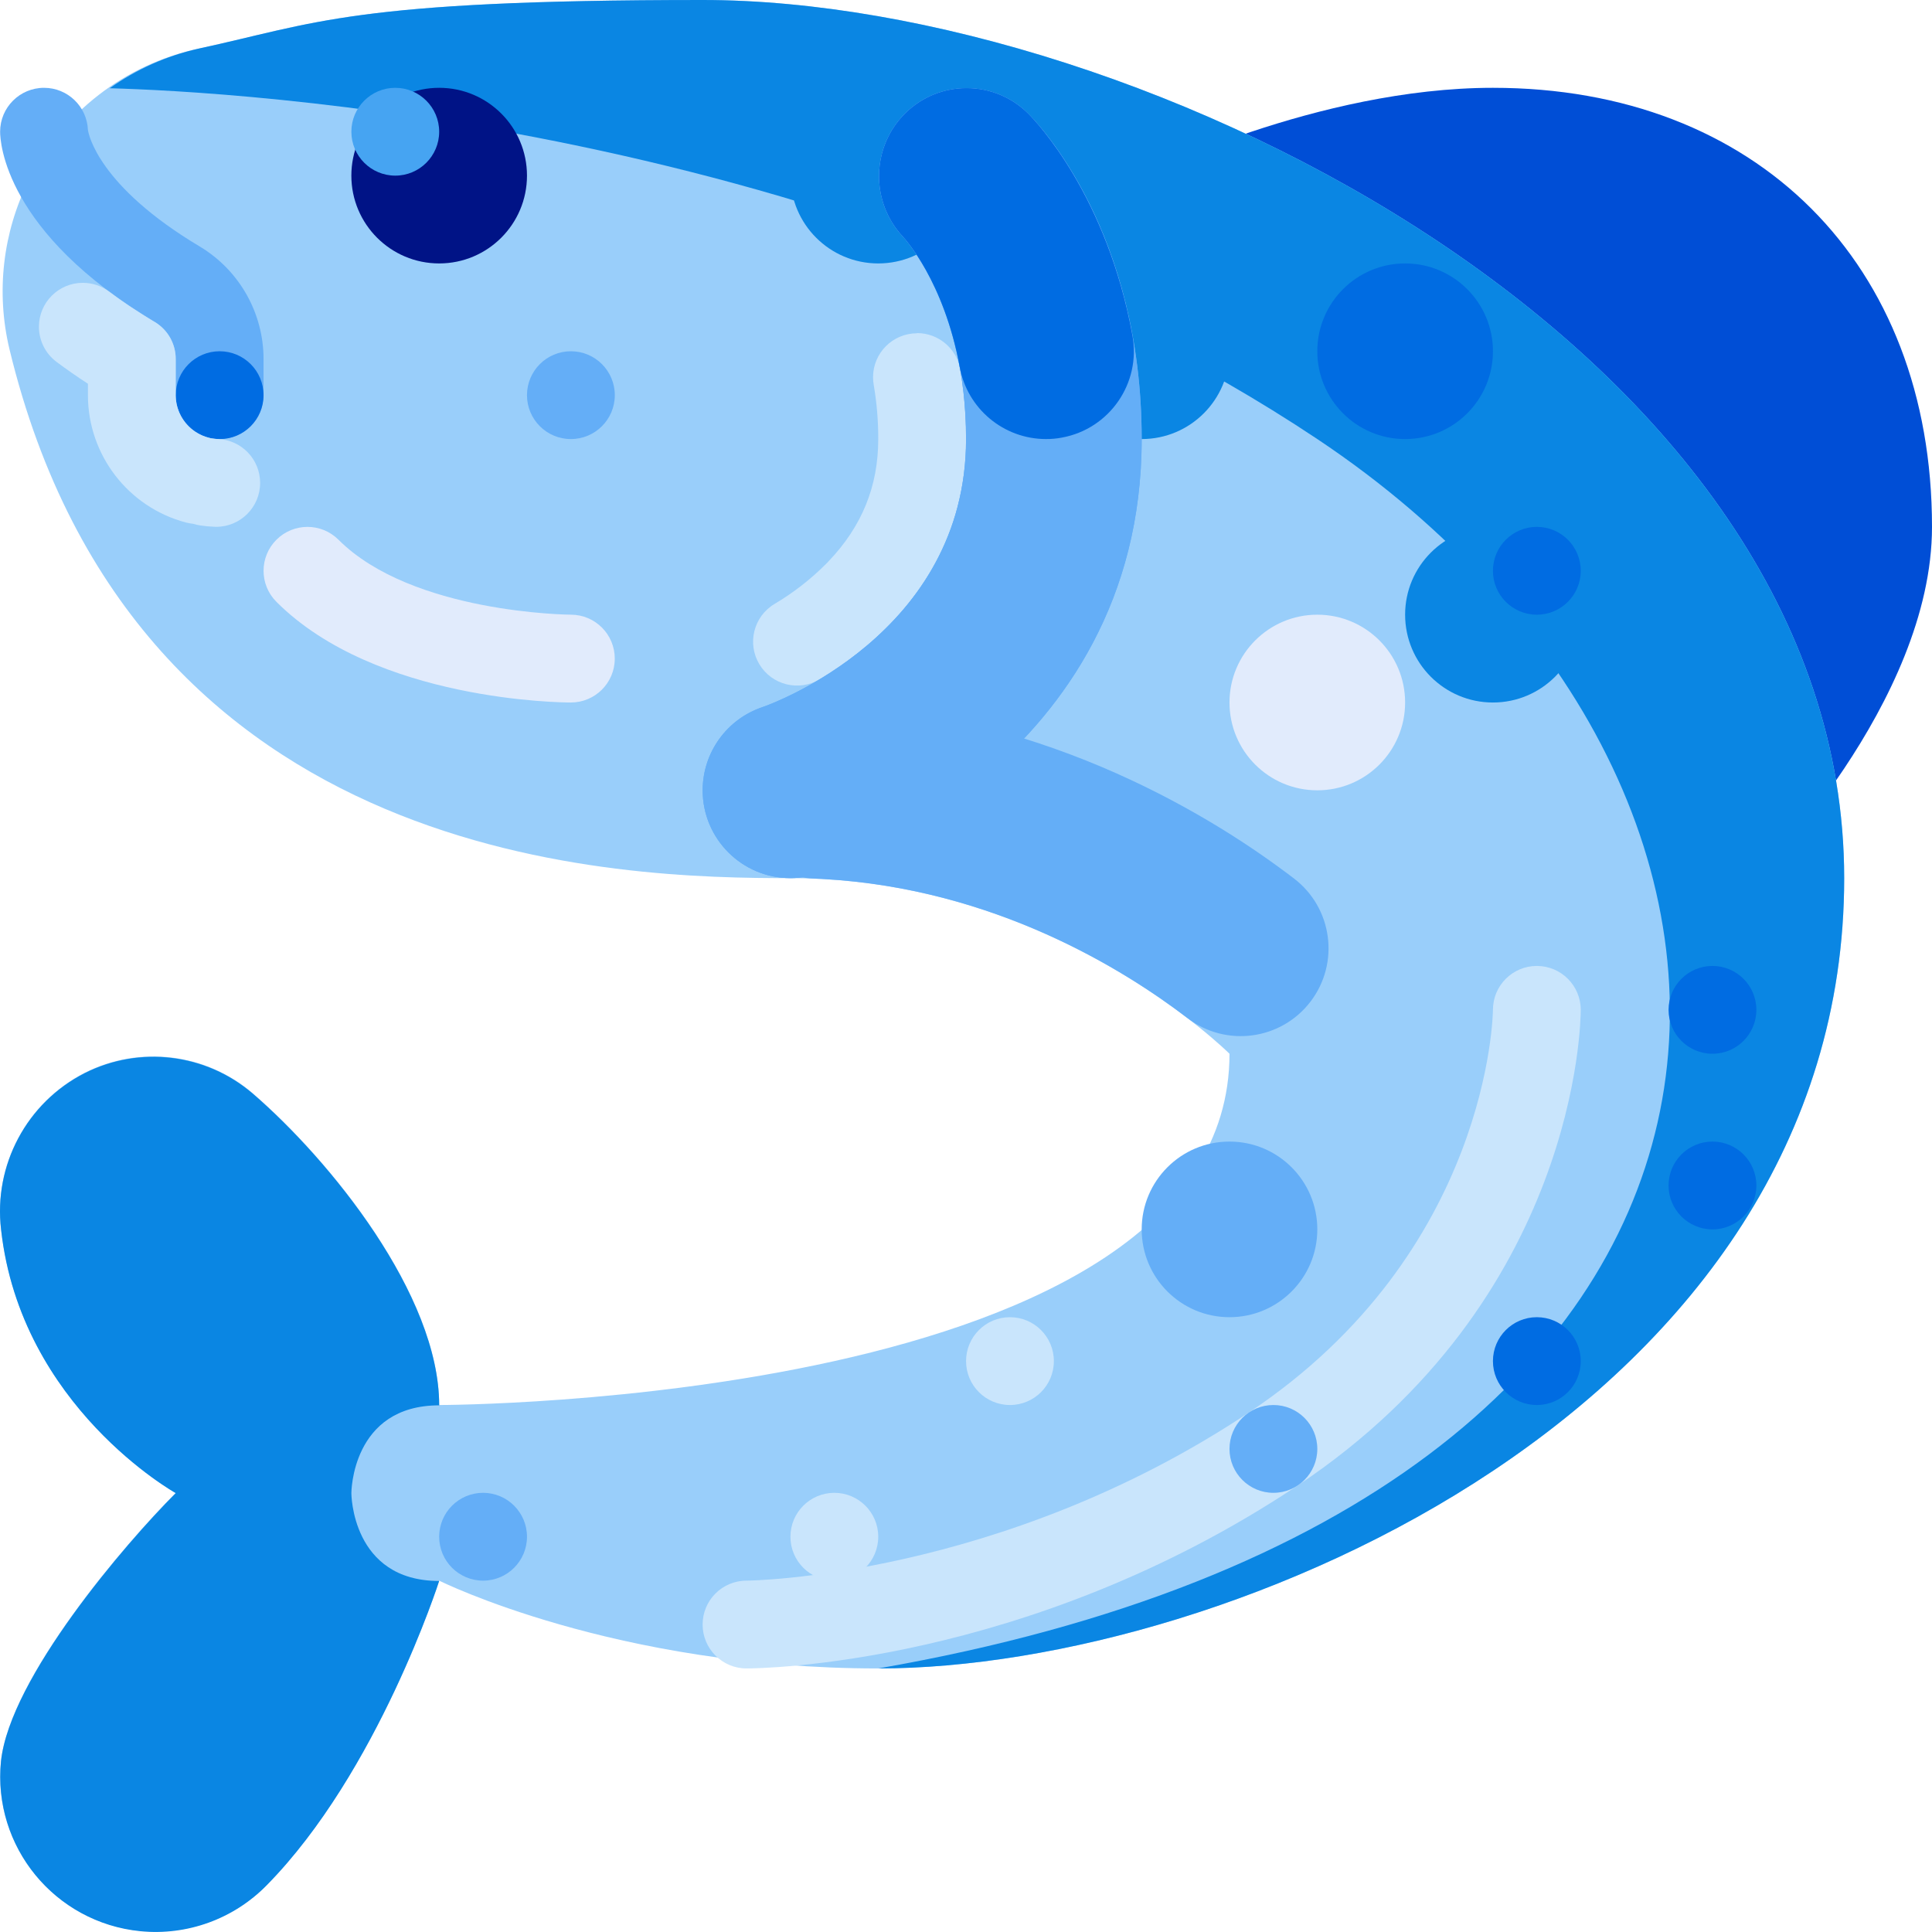
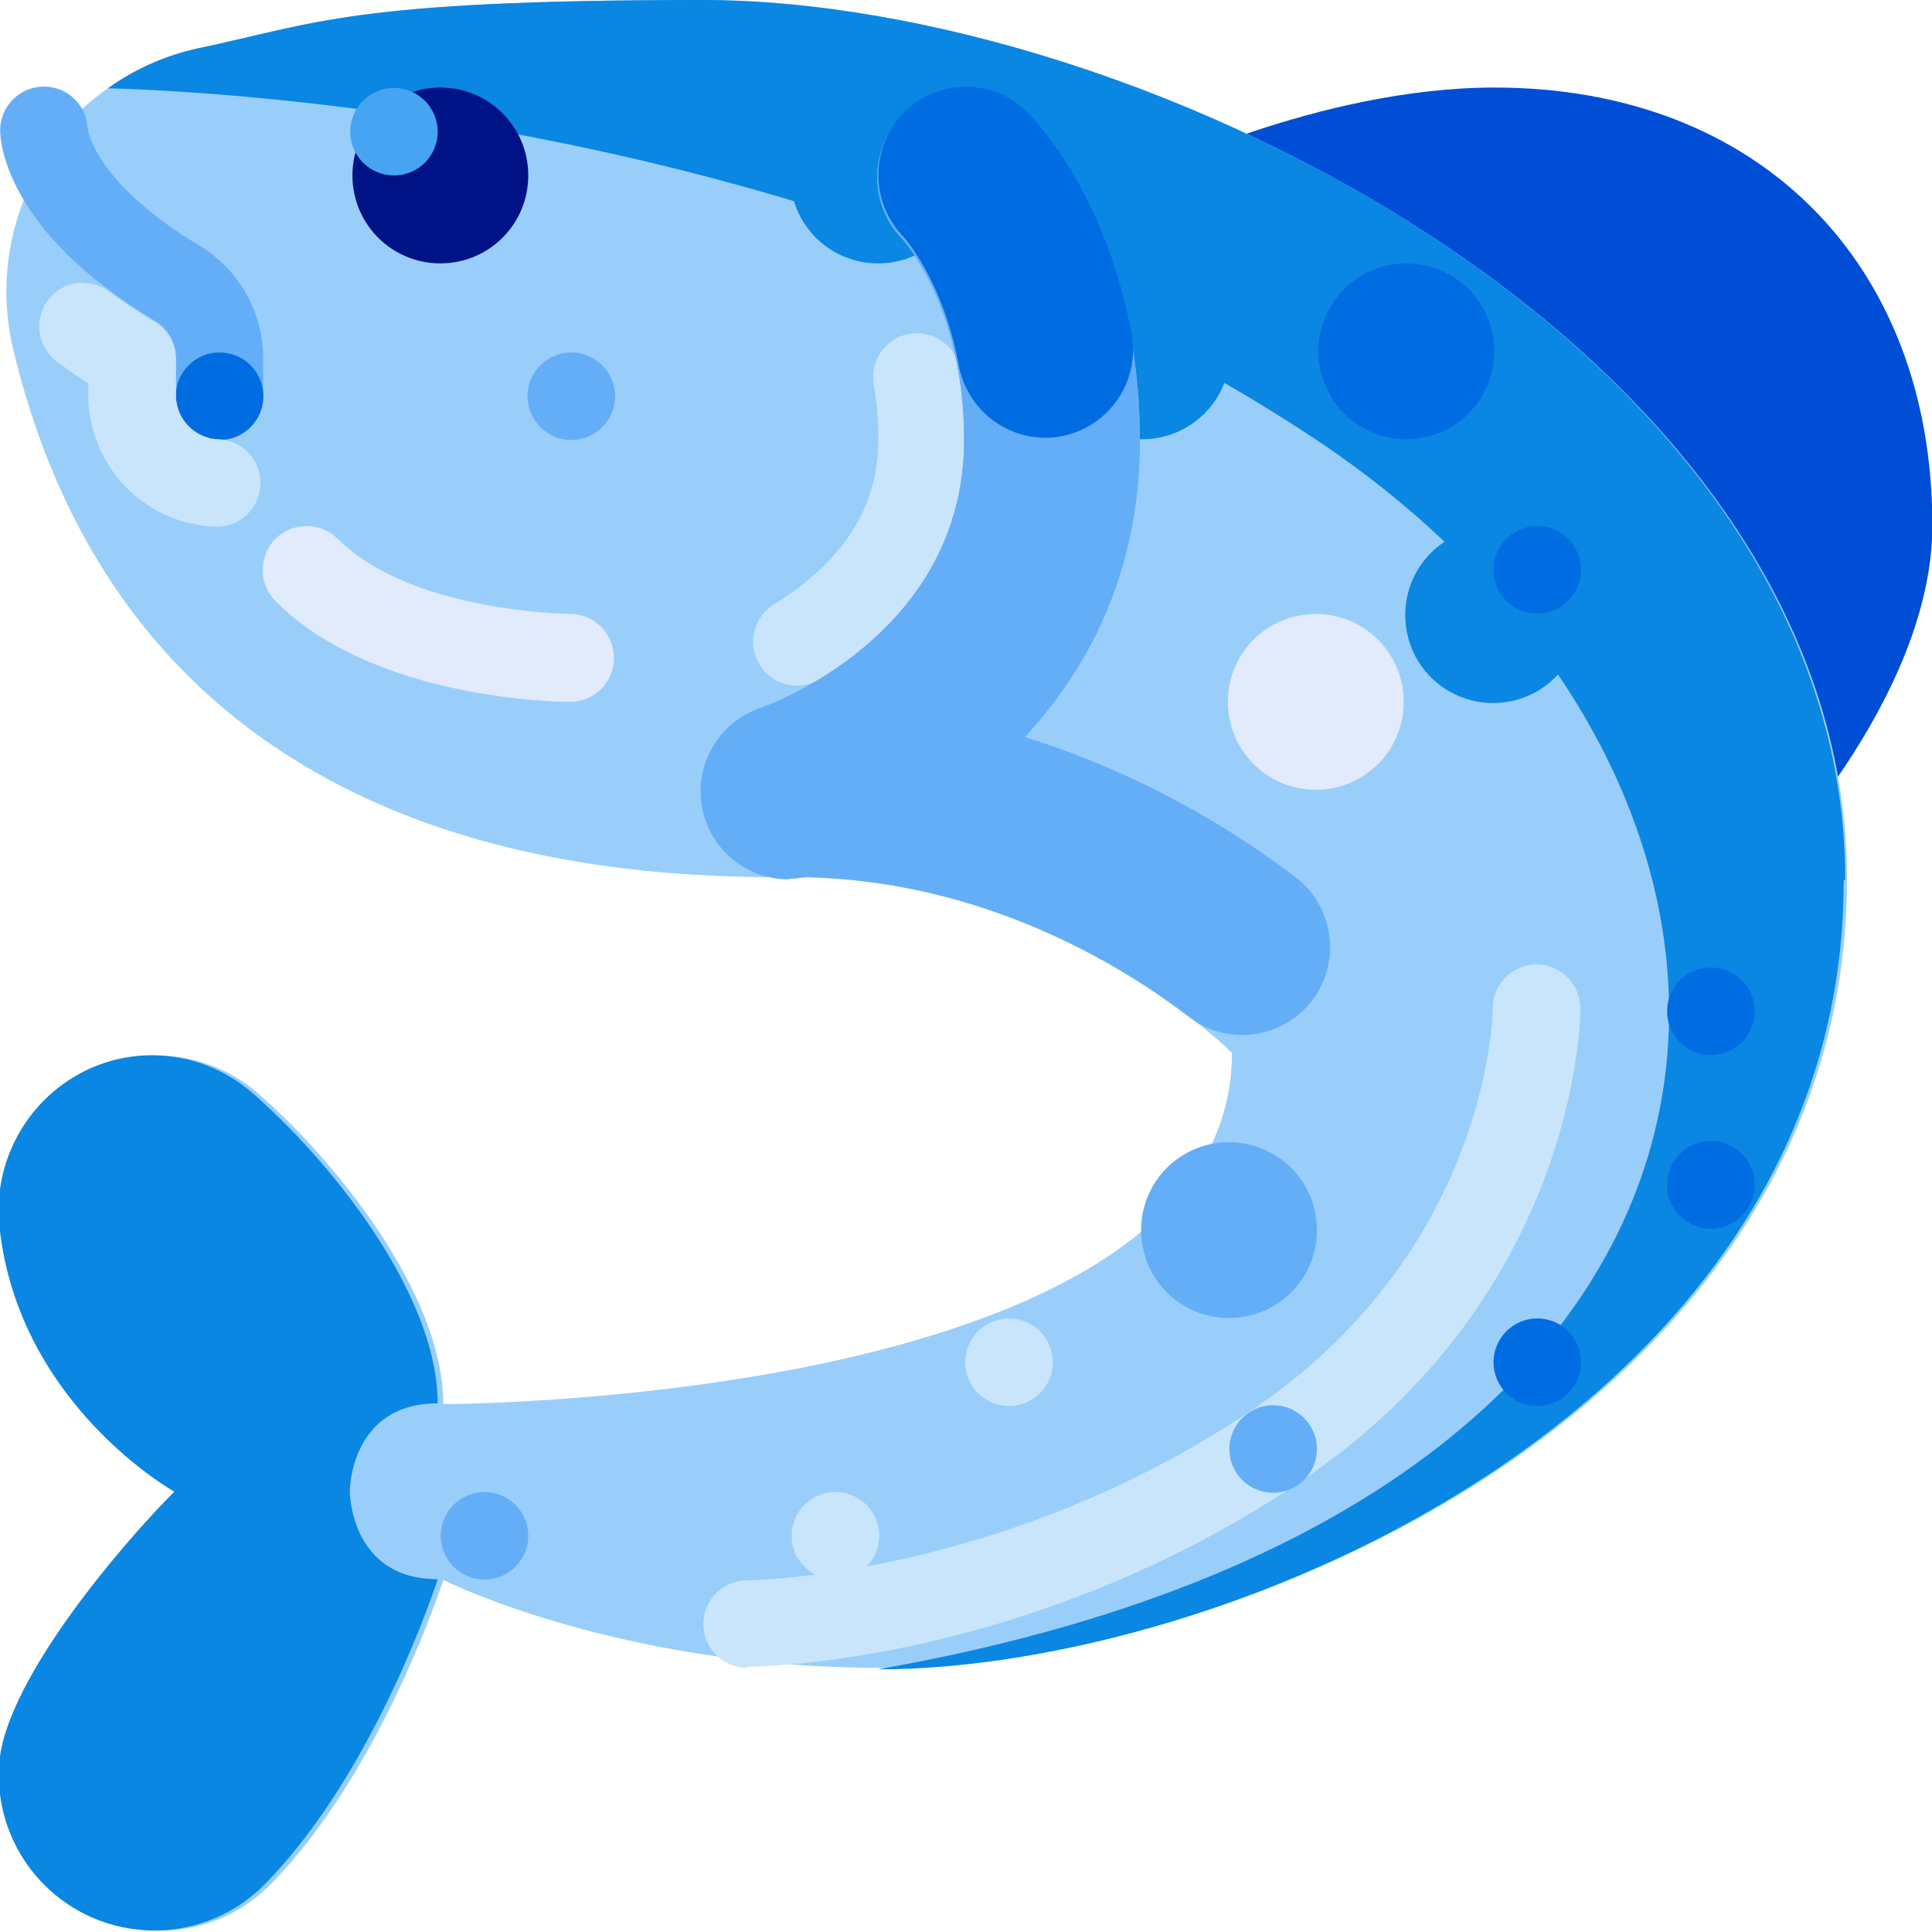
- <svg xmlns="http://www.w3.org/2000/svg" id="svg100" version="1.1" width="512pt" viewBox="0 0 512 512" height="512pt">
-   <defs id="defs104" />
-   <path id="path10" fill="#004ed6" d="m302.559 46.543s46.543-23.273 93.086-23.273c69.812 0 116.355 46.543 116.355 116.359 0 46.633-46.543 93.086-46.543 93.086zm0 0" />
-   <path id="path22" fill="#99cefa" d="m7.68 47.676c8.875-17.801 25.371-30.594 44.824-34.762 31.207-6.719 40.613-12.914 133.695-12.914 116.359 0 302.531 93.086 302.531 232.715s-162.902 209.441-255.988 209.441c-69.812 0-116.355-23.27-116.355-23.27s-16.223 50.695-45.715 80.648c-12.543 12.758-31.871 15.988-47.879 8-15.324-7.59-24.309-23.91-22.523-40.918 2.406-22.055 32.895-57.598 46.305-71.004 0 0-41.078-22.879-46.285-69.812-2.035-17.109 6.809-33.672 22.156-41.496 14.566-7.348 32.121-5.215 44.508 5.402 20.496 17.691 49.434 53.348 49.434 82.637 0 0 209.441 0 209.441-93.086 0 0-46.543-46.543-116.355-46.543-44.039 0-173.703-2.281-206.992-140.285-3.578-15.066-1.738-30.91 5.199-44.754zm0 0" />
-   <path id="path24" fill="#c9e5fc" d="m243.016 88.324c-6.434 0-11.648 5.215-11.648 11.645 0 .672.059 1.34.172 2.004.816 4.75 1.219 9.562 1.203 14.383 0 12.52-4.312 23.121-13.184 32.414-.105.113-.207.223-.305.336-.113.105-.223.211-.328.32-4.105 4.113-8.707 7.691-13.707 10.652-5.508 3.309-7.289 10.457-3.977 15.965 3.305 5.5 10.441 7.285 15.945 3.992.438-.262.879-.531 1.328-.809l.004-.004.059-.035.016-.012.031-.02.043-.027.027-.016.043-.027.023-.016.047-.027.023-.016.039-.023.027-.02.043-.027.027-.016.039-.023.023-.016.051-.035.012-.004.07-.047.059-.035.008-.008.062-.039.008-.004.062-.039.004-.004c4.324-2.734 8.414-5.82 12.238-9.219.047-.043.098-.086.145-.133l.074-.062v-.004c.047-.043.098-.086.141-.125l.008-.004c.02-.02.039-.039.062-.059l.012-.012.059-.051.016-.016.055-.051.02-.02.055-.047.023-.02.051-.047.02-.02.051-.047.027-.023.043-.039.031-.031.035-.031.039-.039.031-.027.047-.043.023-.02.055-.055.02-.016.062-.059.012-.008c.91-.848 1.812-1.727 2.711-2.637.141-.145.277-.289.41-.438.152-.148.305-.297.453-.449 6.922-7.137 12.262-15.656 15.664-24.996v-.004c.07-.199.141-.398.211-.602.035-.098.07-.199.102-.301l.004-.004.102-.297v-.008c.035-.098.066-.199.102-.297v-.004c.035-.102.066-.203.098-.301l.004-.008.031-.098c.023-.07.043-.137.066-.203v-.004c.031-.102.062-.199.098-.301v-.012c.031-.098.062-.199.094-.301l.004-.008c.008-.031.02-.066.031-.098.02-.07.039-.133.059-.203l.004-.008c.012-.035.02-.066.031-.098v-.004l.031-.098v-.004c.012-.035.02-.066.031-.102v-.008l.031-.098c.02-.07.039-.137.059-.203l.004-.012.027-.098.031-.105c.012-.035.02-.066.027-.102l.004-.008c.012-.031.02-.066.027-.098l.004-.008.027-.098v-.004l.027-.098.004-.012.027-.098.004-.004.027-.098v-.008l.027-.098.004-.012c.008-.031.016-.062.027-.098v-.008c.012-.031.02-.062.027-.094v-.008l.027-.094.004-.02.027-.094v-.008c.012-.031.02-.062.027-.098v-.004l.027-.098.004-.012.027-.102v-.004c.008-.035.016-.066.027-.102l.027-.102v-.012c.012-.035.02-.066.027-.102.012-.035.02-.066.027-.102v-.008c.012-.031.02-.062.027-.098l.004-.012c.008-.035.016-.066.023-.098l.004-.008c.008-.035.016-.066.023-.098v-.008c.008-.031.02-.062.027-.098l.027-.109v-.012l.023-.094.004-.012.027-.109c.008-.035.016-.066.023-.098l.004-.012c.008-.031.016-.062.02-.094l.004-.008.023-.098.004-.016c.008-.031.016-.066.023-.098l.004-.012c.004-.031.012-.059.02-.09l.004-.012.023-.098.004-.016c.008-.031.012-.066.02-.098l.004-.012c.008-.031.016-.062.023-.094v-.008l.023-.098.004-.02.023-.094v-.012l.023-.094.004-.012.02-.098.004-.016.02-.098.004-.016.02-.086.004-.016c.008-.031.016-.062.02-.094l.008-.023c.004-.031.012-.062.02-.094l.004-.016c.004-.027.012-.055.016-.082l.008-.023.02-.09.004-.023.02-.094.004-.016.02-.09v-.012l.02-.098.008-.023c.004-.031.012-.062.02-.094v-.012l.02-.09.004-.02c.008-.031.012-.062.02-.094l.023-.117v-.012l.02-.09.004-.02.02-.094.023-.117v-.012l.02-.094.004-.016c.004-.035.012-.066.02-.098l.004-.02.016-.098.004-.012.016-.09.004-.02c.008-.031.012-.062.02-.094l.004-.023c.008-.031.012-.062.016-.094l.004-.016c.008-.031.012-.062.016-.09l.027-.137c.004-.031.012-.066.016-.098l.004-.012.016-.094.004-.016.016-.098.004-.02c.008-.031.012-.066.02-.098v-.012c.008-.031.012-.059.016-.09l.004-.023c.008-.031.012-.062.016-.094l.004-.023c.008-.035.012-.066.02-.098v-.016c.008-.031.012-.059.016-.09l.004-.016c.004-.035.012-.066.016-.098l.004-.023c.008-.035.012-.066.016-.098l.004-.016.016-.09v-.02c.008-.031.012-.062.016-.094l.004-.023.016-.098.004-.016c.004-.031.008-.059.012-.09l.004-.02.016-.098.004-.023.016-.098.004-.016c.004-.027.008-.059.012-.086l.004-.023.016-.098.004-.02.016-.102v-.012l.016-.094v-.016l.016-.098.004-.027c.004-.031.008-.066.012-.098l.004-.012.012-.094.004-.02c.004-.031.012-.062.016-.098v-.023l.016-.098.004-.016.012-.09v-.023l.016-.098.004-.02c.004-.035.008-.07.012-.102v-.012l.016-.094v-.023l.016-.098.004-.02.012-.102v-.012l.012-.102.004-.012.012-.102.004-.023.012-.102v-.008c.004-.035.012-.066.016-.098v-.02c.004-.031.008-.066.012-.098l.004-.027c.004-.031.008-.066.012-.098l.004-.012.008-.098.004-.02c.004-.031.008-.062.012-.098l.004-.023.008-.102.004-.012c.004-.031.008-.062.008-.094l.004-.023c.004-.031.008-.066.012-.102l.004-.02c.004-.035.008-.07.012-.102v-.012l.008-.098.004-.02.012-.098v-.027l.012-.102v-.012c.004-.031.008-.066.012-.094l.004-.023c0-.031.004-.066.008-.098l.004-.027c0-.031.004-.066.008-.102l.004-.012.008-.094.004-.02c0-.035.004-.07.008-.105v-.02c.004-.035.008-.07.012-.105v-.008c.004-.035.008-.066.012-.098v-.023c.004-.035.008-.066.008-.102l.004-.023.008-.102v-.008c.004-.035.008-.07.012-.102v-.02c.004-.035.008-.066.008-.102l.004-.027.008-.102.004-.016.008-.09v-.023c.004-.035.004-.066.008-.102l.004-.023.008-.105v-.012c.004-.031.004-.062.008-.098v-.02c.004-.035.008-.07.008-.105l.004-.02.008-.105v-.008c.004-.035.004-.07.008-.102v-.023c.004-.035.008-.066.008-.102l.004-.02c0-.039.004-.074.004-.109l.004-.004c0-.035.004-.07.008-.105v-.02c0-.035.004-.07.008-.105v-.02c.004-.039.004-.074.008-.109.004-.039.004-.074.008-.109v-.02l.008-.105v-.02l.008-.109v-.004l.004-.105.004-.02.004-.105v-.023c.004-.035.004-.07.008-.105v-.008c.004-.035.004-.07.004-.102l.004-.023c0-.035.004-.07.004-.105v-.02l.008-.109v-.008c0-.035.004-.066.004-.105l.004-.02.004-.105v-.023c0-.035.004-.07.004-.105v-.008c.004-.035.004-.07.008-.105v-.023l.004-.102v-.023c0-.035.004-.07.004-.109v-.004l.004-.105.004-.023.004-.105v-.023l.004-.105v-.012c0-.031 0-.066.004-.102v-.023c0-.035.004-.07.004-.105v-.02c0-.039.004-.074.004-.109v-.008c0-.035 0-.07.004-.105v-.023c0-.035 0-.07.004-.102v-.133l.004-.012v-.102l.004-.027v-.129l.004-.105v-.113l.004-.023c0-.035 0-.07 0-.105v-.023c.004-.039.004-.074.004-.113 0-.039 0-.074 0-.109v-.023c0-.035 0-.07.004-.109v-.266c0-.035 0-.074 0-.109l.004-.023c0-.074 0-.148 0-.227v-.02c0-.035 0-.07 0-.109v-.758c-.004-.031-.004-.062-.004-.098v-.012c0-.023 0-.055 0-.078v-.031c0-.023 0-.047 0-.07v-.02l-.004-.191v-.117c0-.066 0-.129-.004-.195v-.195l-.004-.016c0-.062 0-.129 0-.191v-.016l-.004-.09v-.008c0-.066 0-.129 0-.195v-.008l-.004-.094v-.008l-.004-.199-.004-.098v-.004c0-.098-.004-.199-.008-.297v-.105c-.004-.098-.008-.195-.008-.297v-.004c-.137-5.094-.645-10.168-1.516-15.188-.996-5.539-5.812-9.574-11.441-9.586zm0 0" />
-   <path id="path26" fill="#c9e5fc" d="m197.836 442.156c-6.426 0-11.637-5.211-11.637-11.637 0-6.418 5.195-11.621 11.613-11.633.684 0 67.383-.73 133.199-44.59 63.883-42.59 64.633-106.039 64.633-106.676 0-6.426 5.207-11.637 11.633-11.637 6.426 0 11.637 5.211 11.637 11.637 0 3.113-.863 76.609-74.996 126.039-71.926 47.949-143.082 48.496-146.082 48.496zm0 0" />
-   <path id="path28" fill="#64aef7" d="m216.508 186.309c-12.855.062-23.223 10.535-23.16 23.387.062 12.449 9.91 22.648 22.348 23.141l.043.004c.035 0 .074 0 .113.004h.023c.047.004.086.004.133.008h.016l.148.004.023.004c.035 0 .07 0 .109.004.223.008.449.02.672.031.199.008.398.012.598.016.215.02.434.035.652.047 45.312 2.527 79.789 24.078 96.484 36.867 10.227 7.785 24.824 5.809 32.609-4.418 7.773-10.207 5.816-24.777-4.371-32.574-20.793-15.922-64.309-43.109-122.098-46.344-.258-.016-.512-.023-.766-.031-.293-.023-.59-.039-.887-.055l-1.656-.07c-.348-.016-.691-.023-1.035-.023zm0 0" />
-   <path id="path30" fill="#0a86e3" d="m488.73 232.715c0-139.629-186.172-232.715-302.531-232.715-93.082 0-102.488 6.195-133.695 12.914-8.43 1.906-16.398 5.465-23.441 10.473 31.285.832 194.301 9.145 320.039 92.969 139.629 93.086 139.629 281.242-116.359 325.801 93.086 0 255.988-69.812 255.988-209.441zm0 0" />
-   <path id="path34" fill="#0a86e3" d="m256.016 46.543c0 12.852-10.418 23.27-23.273 23.27-12.852 0-23.27-10.418-23.27-23.27 0-12.852 10.418-23.273 23.27-23.273 12.855 0 23.273 10.422 23.273 23.273zm0 0" />
-   <path id="path36" fill="#0a86e3" d="m325.828 93.086c0 12.852-10.418 23.27-23.27 23.27-12.852 0-23.273-10.418-23.273-23.27 0-12.852 10.422-23.273 23.273-23.273 12.852 0 23.27 10.422 23.27 23.273zm0 0" />
-   <path id="path38" fill="#001386" d="m139.656 46.543c0 12.852-10.418 23.27-23.27 23.27-12.852 0-23.273-10.418-23.273-23.27 0-12.852 10.422-23.273 23.273-23.273 12.852 0 23.27 10.422 23.27 23.273zm0 0" />
-   <path id="path40" fill="#46a4f2" d="m116.387 34.906c0 6.426-5.211 11.637-11.637 11.637s-11.633-5.211-11.633-11.637 5.207-11.633 11.633-11.633 11.637 5.207 11.637 11.633zm0 0" />
-   <path id="path42" fill="#64aef7" d="m58.207 116.355c-6.422.004-11.629-5.199-11.633-11.621 0-.004 0-.008 0-.012v-9.547c.023-3.996-2.043-7.711-5.457-9.793-39.93-23.797-41.086-47.816-41.086-50.477 0-6.43 5.215-11.637 11.645-11.633 6.238 0 11.367 4.922 11.625 11.156.137 1 2.637 14.816 29.727 30.953 10.438 6.301 16.816 17.602 16.816 29.793v9.547c.004 6.422-5.199 11.633-11.621 11.637-.004-.004-.008-.004-.016-.004zm0 0" />
-   <path id="path44" fill="#006ce2" d="m69.844 104.723c0 6.426-5.211 11.633-11.637 11.633s-11.633-5.207-11.633-11.633c0-6.426 5.207-11.637 11.633-11.637s11.637 5.211 11.637 11.637zm0 0" />
-   <path id="path46" fill="#c9e5fc" d="m21.961 74.949c-6.426-.004-11.641 5.203-11.645 11.629-.004 3.676 1.73 7.137 4.676 9.332 2.629 1.965 5.41 3.898 8.309 5.785v3.027c.008 15.836 10.668 29.691 25.977 33.75.625.164 1.258.277 1.898.336.609.195 1.238.344 1.875.438 1.258.188 2.527.309 3.801.355.152.008.305.012.457.012 6.426-.008 11.633-5.219 11.629-11.645-.004-6.25-4.945-11.379-11.188-11.621h-.043c-.414-.02-.828-.059-1.238-.121-.211-.031-.422-.055-.629-.074-.203-.066-.406-.125-.617-.18-3.914-1.043-7.008-4.043-8.168-7.926l-.012-.035c-.012-.047-.023-.09-.039-.137v-.004l-.008-.031c-.016-.047-.027-.094-.039-.137v-.004l-.008-.031v-.004l-.012-.031c-.008-.035-.016-.07-.027-.105l-.016-.07c-.012-.047-.023-.094-.031-.141l-.004-.004-.004-.027-.004-.004-.008-.035c-.004-.023-.008-.047-.012-.07l-.008-.035-.004-.004-.004-.031-.004-.004-.027-.137v-.008l-.004-.027-.004-.008-.004-.027v-.008l-.012-.066-.004-.004-.004-.031v-.008l-.008-.027v-.008l-.004-.027-.004-.008-.004-.027v-.004l-.012-.07v-.008l-.008-.027v-.008l-.004-.027v-.008l-.004-.027-.004-.008-.008-.066v-.008l-.008-.027v-.008l-.004-.027v-.008l-.004-.027v-.008c-.004-.023-.008-.047-.012-.07v-.008l-.004-.027v-.008l-.004-.027v-.008l-.004-.027v-.008l-.004-.027v-.008l-.004-.035-.004-.004v-.027l-.004-.012v-.023l-.004-.012v-.023l-.004-.012v-.035l-.004-.035-.004-.031v-.012l-.004-.023v-.012l-.004-.023v-.012l-.004-.023v-.012l-.004-.035v-.031l-.004-.012v-.035l-.004-.023v-.039l-.004-.008-.004-.07v-.012l-.004-.023v-.047l-.004-.023v-.047l-.004-.035v-.047l-.004-.023v-.082l-.004-.031v-.086l-.004-.02v-9.816c.023-3.996-2.047-7.715-5.457-9.797l-.109-.066-.047-.027-.062-.039-.059-.031-.055-.035-.059-.035-.051-.031c-.02-.012-.043-.023-.062-.035l-.047-.031c-.02-.008-.043-.023-.062-.035l-.047-.027c-.023-.016-.047-.027-.066-.043l-.039-.023c-.023-.012-.051-.027-.07-.043l-.035-.02-.078-.047-.023-.016-.086-.051h-.004c-.133-.082-.273-.168-.406-.25l-.008-.004c-.031-.02-.062-.039-.094-.059l-.012-.008-.094-.055-.016-.008-.09-.059-.012-.008c-.031-.02-.062-.035-.094-.055l-.012-.008-.094-.059-.008-.004c-.309-.188-.613-.379-.918-.57-1.148-.719-2.266-1.441-3.352-2.16h-.004l-.09-.062-.004-.004-.09-.059-.012-.008c-.027-.02-.059-.039-.086-.059h-.004c-.215-.145-.43-.289-.645-.434l-.02-.016-.074-.051-.023-.012-.07-.051-.027-.016-.066-.047-.031-.02-.066-.047-.031-.02-.066-.047-.027-.02-.066-.043-.027-.02-.223-.152-.035-.023-.051-.035-.047-.031-.047-.035-.094-.062-.055-.039-.039-.027-.055-.039-.043-.027-.055-.039-.043-.027-.055-.039-.043-.027-.059-.043-.031-.023c-.027-.02-.051-.035-.078-.051l-.02-.016c-.098-.066-.195-.137-.293-.203l-.004-.004-.094-.066-.008-.008-.086-.059-.012-.008c-.031-.023-.059-.043-.086-.062l-.016-.008-.082-.059-.012-.012-.086-.059-.012-.008c-.875-.621-1.723-1.238-2.547-1.852-2-1.508-4.441-2.316-6.945-2.316zm0 0" />
-   <path id="path48" fill="#64aef7" d="m209.473 232.715c-12.852-.004-23.266-10.426-23.262-23.277.004-10.008 6.406-18.891 15.898-22.062 2.09-.727 53.906-19.27 53.906-71.02 0-35.336-16.043-52.906-16.727-53.633-8.695-9.301-8.395-23.84.684-32.77 9.047-8.848 23.523-8.789 32.496.137 3.09 3.066 30.09 31.656 30.09 86.266 0 85.609-82.223 113.996-85.723 115.152-2.375.797-4.859 1.203-7.363 1.207zm0 0" />
-   <path id="path50" fill="#64aef7" d="m209.473 232.715c-12.852-.004-23.266-10.426-23.262-23.277.004-10.008 6.406-18.891 15.898-22.062 2.09-.727 53.906-19.27 53.906-71.02 0-35.336-16.043-52.906-16.727-53.633-8.695-9.301-8.395-23.84.684-32.77 9.047-8.848 23.523-8.789 32.496.137 3.09 3.066 30.09 31.656 30.09 86.266 0 85.609-82.223 113.996-85.723 115.152-2.375.797-4.859 1.203-7.363 1.207zm0 0" />
-   <path id="path52" fill="#006ce2" d="m277.195 116.355c-11.227-.012-20.844-8.043-22.863-19.09-4.156-22.703-14.59-34.066-15.043-34.543-8.695-9.301-8.395-23.84.68-32.77 9.051-8.848 23.527-8.789 32.5.137 2.113 2.113 20.84 21.727 27.633 58.812 2.316 12.633-6.043 24.746-18.672 27.062-.012.004-.02.004-.031.008-1.383.262-2.793.391-4.203.383zm0 0" />
-   <path id="path54" fill="#0a86e3" d="m418.914 162.898c0 12.855-10.418 23.273-23.27 23.273-12.855 0-23.273-10.418-23.273-23.273 0-12.852 10.418-23.27 23.273-23.27 12.852 0 23.27 10.418 23.27 23.27zm0 0" />
-   <path id="path56" fill="#64aef7" d="m349.102 325.801c0 12.852-10.418 23.27-23.273 23.27-12.852 0-23.27-10.418-23.27-23.27 0-12.855 10.418-23.273 23.27-23.273 12.855 0 23.273 10.418 23.273 23.273zm0 0" />
-   <path id="path58" fill="#c9e5fc" d="m232.742 407.25c0 6.426-5.207 11.637-11.633 11.637s-11.637-5.211-11.637-11.637 5.211-11.637 11.637-11.637 11.633 5.211 11.633 11.637zm0 0" />
-   <path id="path60" fill="#c9e5fc" d="m279.285 360.707c0 6.426-5.207 11.637-11.633 11.637-6.43 0-11.637-5.211-11.637-11.637s5.207-11.637 11.637-11.637c6.426 0 11.633 5.211 11.633 11.637zm0 0" />
-   <path id="path62" fill="#e1ebfc" d="m372.371 186.172c0 12.852-10.418 23.27-23.27 23.27-12.852 0-23.273-10.418-23.273-23.27s10.422-23.273 23.273-23.273c12.852 0 23.27 10.422 23.27 23.273zm0 0" />
-   <path id="path64" fill="#64aef7" d="m162.93 104.723c0 6.426-5.211 11.633-11.637 11.633s-11.637-5.207-11.637-11.633c0-6.426 5.211-11.637 11.637-11.637s11.637 5.211 11.637 11.637zm0 0" />
-   <path id="path66" fill="#006ce2" d="m465.457 267.621c0 6.426-5.211 11.637-11.637 11.637-6.426 0-11.633-5.211-11.633-11.637 0-6.426 5.207-11.637 11.633-11.637 6.426 0 11.637 5.211 11.637 11.637zm0 0" />
-   <path id="path68" fill="#006ce2" d="m418.914 360.707c0 6.426-5.207 11.637-11.637 11.637-6.426 0-11.633-5.211-11.633-11.637s5.207-11.637 11.633-11.637c6.43 0 11.637 5.211 11.637 11.637zm0 0" />
-   <path id="path70" fill="#006ce2" d="m465.457 314.164c0 6.426-5.211 11.637-11.637 11.637-6.426 0-11.633-5.211-11.633-11.637 0-6.426 5.207-11.637 11.633-11.637 6.426 0 11.637 5.211 11.637 11.637zm0 0" />
-   <path id="path72" fill="#64aef7" d="m349.102 383.977c0 6.426-5.211 11.637-11.637 11.637-6.426 0-11.637-5.211-11.637-11.637 0-6.426 5.211-11.633 11.637-11.633 6.426 0 11.637 5.207 11.637 11.633zm0 0" />
-   <path id="path74" fill="#64aef7" d="m139.656 407.25c0 6.426-5.207 11.637-11.633 11.637-6.426 0-11.637-5.211-11.637-11.637s5.211-11.637 11.637-11.637c6.426 0 11.633 5.211 11.633 11.637zm0 0" />
-   <path id="path76" fill="#006ce2" d="m418.914 151.266c0 6.426-5.207 11.633-11.637 11.633-6.426 0-11.633-5.207-11.633-11.633s5.207-11.637 11.633-11.637c6.43 0 11.637 5.211 11.637 11.637zm0 0" />
-   <path id="path78" fill="#0a86e3" d="m116.387 372.43c0-29.289-28.938-64.945-49.434-82.637-12.387-10.617-29.941-12.75-44.508-5.402-15.348 7.824-24.188 24.387-22.156 41.496 5.207 46.934 46.285 69.812 46.285 69.812-13.406 13.406-43.895 48.949-46.305 71.004-2.266 22.633 14.246 42.816 36.879 45.082 12.441 1.242 24.773-3.23 33.523-12.16 29.496-29.957 45.715-80.652 45.715-80.652-23.27 0-23.27-23.273-23.27-23.273s0-23.27 23.27-23.27zm0 0" />
-   <path id="path82" fill="#006ce2" d="m395.645 93.086c0 12.852-10.422 23.27-23.273 23.27-12.852 0-23.27-10.418-23.27-23.27 0-12.852 10.418-23.273 23.27-23.273 12.852 0 23.273 10.422 23.273 23.273zm0 0" />
-   <path id="path84" fill="#e1ebfc" d="m151.293 186.172c-2.09 0-51.656-.297-78.039-26.68-4.543-4.543-4.543-11.91 0-16.453 4.543-4.543 11.91-4.543 16.453 0 19.52 19.52 61.176 19.859 61.609 19.859 6.426.016 11.621 5.238 11.605 11.664-.012 6.414-5.215 11.605-11.629 11.609zm0 0" />
+ <svg xmlns="http://www.w3.org/2000/svg" width="512pt" height="512pt" version="1.1" viewBox="0 0 512 512">
+   <path d="m303 46.5s46.5-23.3 93.1-23.3c69.8 0 116 46.5 116 116 0 46.6-46.5 93.1-46.5 93.1z" fill="#004ed6" />
+   <path d="m7.68 47.7c8.88-17.8 25.4-30.6 44.8-34.8 31.2-6.72 40.6-12.9 134-12.9 116 0 303 93.1 303 233s-163 209-256 209c-69.8 0-116-23.3-116-23.3s-16.2 50.7-45.7 80.6c-12.5 12.8-31.9 16-47.9 8-15.3-7.59-24.3-23.9-22.5-40.9 2.41-22.1 32.9-57.6 46.3-71 0 0-41.1-22.9-46.3-69.8-2.04-17.1 6.81-33.7 22.2-41.5 14.6-7.35 32.1-5.21 44.5 5.4 20.5 17.7 49.4 53.3 49.4 82.6 0 0 209 0 209-93.1 0 0-46.5-46.5-116-46.5-44 0-174-2.28-207-140-3.58-15.1-1.74-30.9 5.2-44.8z" fill="#99cefa" />
+   <path d="m243 88.3c-6.43 0-11.6 5.21-11.6 11.6 0 0.672 0.059 1.34 0.172 2 0.816 4.75 1.22 9.56 1.2 14.4 0 12.5-4.31 23.1-13.2 32.4-0.105 0.113-0.207 0.223-0.305 0.336-0.113 0.105-0.223 0.211-0.328 0.32-4.11 4.11-8.71 7.69-13.7 10.7-5.51 3.31-7.29 10.5-3.98 16 3.3 5.5 10.4 7.29 15.9 3.99 0.438-0.262 0.879-0.531 1.33-0.809l0.004-0.004 0.059-0.035 0.016-0.012 0.031-0.019 0.043-0.027 0.027-0.016 0.043-0.027 0.023-0.016 0.047-0.027 0.023-0.016 0.039-0.023 0.027-0.019 0.043-0.027 0.027-0.016 0.039-0.023 0.023-0.016 0.051-0.035 0.012-0.004 0.07-0.047 0.059-0.035 0.008-0.008 0.062-0.039 0.008-0.004 0.062-0.039 0.004-0.004c4.32-2.73 8.41-5.82 12.2-9.22 0.047-0.043 0.098-0.086 0.145-0.133l0.074-0.062v-0.004c0.047-0.043 0.098-0.086 0.141-0.125l0.008-0.004c0.019-0.019 0.039-0.039 0.062-0.059l0.012-0.012 0.059-0.051 0.016-0.016 0.055-0.051 0.019-0.019 0.055-0.047 0.023-0.019 0.051-0.047 0.019-0.019 0.051-0.047 0.027-0.023 0.043-0.039 0.031-0.031 0.035-0.031 0.039-0.039 0.031-0.027 0.047-0.043 0.023-0.019 0.055-0.055 0.019-0.016 0.062-0.059 0.012-0.008c0.91-0.848 1.81-1.73 2.71-2.64 0.141-0.145 0.277-0.289 0.41-0.438 0.152-0.148 0.305-0.297 0.453-0.449 6.92-7.14 12.3-15.7 15.7-25v-0.004c0.07-0.199 0.141-0.398 0.211-0.602 0.035-0.098 0.07-0.199 0.102-0.301l0.004-0.004 0.102-0.297v-0.008c0.035-0.098 0.066-0.199 0.102-0.297v-0.004c0.035-0.102 0.066-0.203 0.098-0.301l0.004-0.008 0.031-0.098c0.023-0.07 0.043-0.137 0.066-0.203v-0.004c0.031-0.102 0.062-0.199 0.098-0.301v-0.012c0.031-0.098 0.062-0.199 0.094-0.301l0.004-0.008c0.008-0.031 0.019-0.066 0.031-0.098 0.019-0.07 0.039-0.133 0.059-0.203l0.004-0.008c0.012-0.035 0.019-0.066 0.031-0.098v-0.004l0.031-0.098v-0.004c0.012-0.035 0.019-0.066 0.031-0.102v-0.008l0.031-0.098c0.019-0.07 0.039-0.137 0.059-0.203l0.004-0.012 0.027-0.098 0.031-0.105c0.012-0.035 0.019-0.066 0.027-0.102l0.004-0.008c0.012-0.031 0.019-0.066 0.027-0.098l0.004-0.008 0.027-0.098v-0.004l0.027-0.098 0.004-0.012 0.027-0.098 0.004-0.004 0.027-0.098v-0.008l0.027-0.098 0.004-0.012c0.008-0.031 0.016-0.062 0.027-0.098v-0.008c0.012-0.031 0.019-0.062 0.027-0.094v-0.008l0.027-0.094 0.004-0.019 0.027-0.094v-0.008c0.012-0.031 0.019-0.062 0.027-0.098v-0.004l0.027-0.098 0.004-0.012 0.027-0.102v-0.004c0.008-0.035 0.016-0.066 0.027-0.102l0.027-0.102v-0.012c0.012-0.035 0.019-0.066 0.027-0.102 0.012-0.035 0.019-0.066 0.027-0.102v-0.008c0.012-0.031 0.019-0.062 0.027-0.098l0.004-0.012c0.008-0.035 0.016-0.066 0.023-0.098l0.004-0.008c0.008-0.035 0.016-0.066 0.023-0.098v-0.008c0.008-0.031 0.019-0.062 0.027-0.098l0.027-0.109v-0.012l0.023-0.094 0.004-0.012 0.027-0.109c0.008-0.035 0.016-0.066 0.023-0.098l0.004-0.012c0.008-0.031 0.016-0.062 0.019-0.094l0.004-0.008 0.023-0.098 0.004-0.016c0.008-0.031 0.016-0.066 0.023-0.098l0.004-0.012c0.004-0.031 0.012-0.059 0.019-0.09l0.004-0.012 0.023-0.098 0.004-0.016c0.008-0.031 0.012-0.066 0.019-0.098l0.004-0.012c0.008-0.031 0.016-0.062 0.023-0.094v-0.008l0.023-0.098 0.004-0.019 0.023-0.094v-0.012l0.023-0.094 0.004-0.012 0.019-0.098 0.004-0.016 0.019-0.098 0.004-0.016 0.019-0.086 0.004-0.016c0.008-0.031 0.016-0.062 0.019-0.094l0.008-0.023c0.004-0.031 0.012-0.062 0.019-0.094l0.004-0.016c0.004-0.027 0.012-0.055 0.016-0.082l0.008-0.023 0.019-0.09 0.004-0.023 0.019-0.094 0.004-0.016 0.019-0.09v-0.012l0.019-0.098 0.008-0.023c0.004-0.031 0.012-0.062 0.019-0.094v-0.012l0.019-0.09 0.004-0.019c0.008-0.031 0.012-0.062 0.019-0.094l0.023-0.117v-0.012l0.019-0.09 0.004-0.019 0.019-0.094 0.023-0.117v-0.012l0.019-0.094 0.004-0.016c0.004-0.035 0.012-0.066 0.019-0.098l0.004-0.019 0.016-0.098 0.004-0.012 0.016-0.09 0.004-0.019c0.008-0.031 0.012-0.062 0.019-0.094l0.004-0.023c0.008-0.031 0.012-0.062 0.016-0.094l0.004-0.016c0.008-0.031 0.012-0.062 0.016-0.09l0.027-0.137c0.004-0.031 0.012-0.066 0.016-0.098l0.004-0.012 0.016-0.094 0.004-0.016 0.016-0.098 0.004-0.019c0.008-0.031 0.012-0.066 0.019-0.098v-0.012c0.008-0.031 0.012-0.059 0.016-0.09l0.004-0.023c0.008-0.031 0.012-0.062 0.016-0.094l0.004-0.023c0.008-0.035 0.012-0.066 0.019-0.098v-0.016c0.008-0.031 0.012-0.059 0.016-0.09l0.004-0.016c0.004-0.035 0.012-0.066 0.016-0.098l0.004-0.023c0.008-0.035 0.012-0.066 0.016-0.098l0.004-0.016 0.016-0.09v-0.019c0.008-0.031 0.012-0.062 0.016-0.094l0.004-0.023 0.016-0.098 0.004-0.016c0.004-0.031 0.008-0.059 0.012-0.09l0.004-0.019 0.016-0.098 0.004-0.023 0.016-0.098 0.004-0.016c0.004-0.027 0.008-0.059 0.012-0.086l0.004-0.023 0.016-0.098 0.004-0.019 0.016-0.102v-0.012l0.016-0.094v-0.016l0.016-0.098 0.004-0.027c0.004-0.031 0.008-0.066 0.012-0.098l0.004-0.012 0.012-0.094 0.004-0.019c0.004-0.031 0.012-0.062 0.016-0.098v-0.023l0.016-0.098 0.004-0.016 0.012-0.09v-0.023l0.016-0.098 0.004-0.019c0.004-0.035 0.008-0.07 0.012-0.102v-0.012l0.016-0.094v-0.023l0.016-0.098 0.004-0.019 0.012-0.102v-0.012l0.012-0.102 0.004-0.012 0.012-0.102 0.004-0.023 0.012-0.102v-0.008c0.004-0.035 0.012-0.066 0.016-0.098v-0.019c0.004-0.031 0.008-0.066 0.012-0.098l0.004-0.027c0.004-0.031 0.008-0.066 0.012-0.098l0.004-0.012 0.008-0.098 0.004-0.019c0.004-0.031 0.008-0.062 0.012-0.098l0.004-0.023 0.008-0.102 0.004-0.012c0.004-0.031 0.008-0.062 0.008-0.094l0.004-0.023c0.004-0.031 0.008-0.066 0.012-0.102l0.004-0.019c0.004-0.035 0.008-0.07 0.012-0.102v-0.012l0.008-0.098 0.004-0.019 0.012-0.098v-0.027l0.012-0.102v-0.012c0.004-0.031 0.008-0.066 0.012-0.094l0.004-0.023c0-0.031 0.004-0.066 0.008-0.098l0.004-0.027c0-0.031 0.004-0.066 0.008-0.102l0.004-0.012 0.008-0.094 0.004-0.019c0-0.035 0.004-0.07 0.008-0.105v-0.019c0.004-0.035 0.008-0.07 0.012-0.105v-0.008c0.004-0.035 0.008-0.066 0.012-0.098v-0.023c0.004-0.035 0.008-0.066 0.008-0.102l0.004-0.023 0.008-0.102v-0.008c0.004-0.035 0.008-0.07 0.012-0.102v-0.019c0.004-0.035 0.008-0.066 0.008-0.102l0.004-0.027 0.008-0.102 0.004-0.016 0.008-0.09v-0.023c0.004-0.035 0.004-0.066 0.008-0.102l0.004-0.023 0.008-0.105v-0.012c0.004-0.031 0.004-0.062 0.008-0.098v-0.019c0.004-0.035 0.008-0.07 0.008-0.105l0.004-0.019 0.008-0.105v-0.008c0.004-0.035 0.004-0.07 0.008-0.102v-0.023c0.004-0.035 0.008-0.066 0.008-0.102l0.004-0.019c0-0.039 0.004-0.074 0.004-0.109l0.004-0.004c0-0.035 0.004-0.07 0.008-0.105v-0.019c0-0.035 0.004-0.07 0.008-0.105v-0.019c0.004-0.039 0.004-0.074 0.008-0.109 0.004-0.039 0.004-0.074 0.008-0.109v-0.019l0.008-0.105v-0.019l0.008-0.109v-0.004l0.004-0.105 0.004-0.019 0.004-0.105v-0.023c0.004-0.035 0.004-0.07 0.008-0.105v-0.008c0.004-0.035 0.004-0.07 0.004-0.102l0.004-0.023c0-0.035 0.004-0.07 0.004-0.105v-0.019l0.008-0.109v-0.008c0-0.035 0.004-0.066 0.004-0.105l0.004-0.019 0.004-0.105v-0.023c0-0.035 0.004-0.07 0.004-0.105v-0.008c0.004-0.035 0.004-0.07 0.008-0.105v-0.023l0.004-0.102v-0.023c0-0.035 0.004-0.07 0.004-0.109v-0.004l0.004-0.105 0.004-0.023 0.004-0.105v-0.023l0.004-0.105v-0.012c0-0.031 0-0.066 0.004-0.102v-0.023c0-0.035 0.004-0.07 0.004-0.105v-0.019c0-0.039 0.004-0.074 0.004-0.109v-0.008c0-0.035 0-0.07 0.004-0.105v-0.023c0-0.035 0-0.07 0.004-0.102v-0.133l0.004-0.012v-0.102l0.004-0.027v-0.129l0.004-0.105v-0.113l0.004-0.023v-0.105-0.023c0.004-0.039 0.004-0.074 0.004-0.113v-0.109-0.023c0-0.035 0-0.07 0.004-0.109v-0.266-0.109l0.004-0.023v-0.227-0.019-0.109-0.758c-0.004-0.031-0.004-0.062-0.004-0.098v-0.012-0.078-0.031-0.07-0.019l-0.004-0.191v-0.117c0-0.066 0-0.129-0.004-0.195v-0.195l-0.004-0.016v-0.191-0.016l-0.004-0.09v-0.008-0.195-0.008l-0.004-0.094v-0.008l-0.004-0.199-0.004-0.098v-0.004c0-0.098-0.004-0.199-0.008-0.297v-0.105c-0.004-0.098-0.008-0.195-0.008-0.297v-0.004c-0.137-5.09-0.645-10.2-1.52-15.2-0.996-5.54-5.81-9.57-11.4-9.59z" fill="#c9e5fc" />
+   <path d="m198 442c-6.43 0-11.6-5.21-11.6-11.6 0-6.42 5.2-11.6 11.6-11.6 0.684 0 67.4-0.73 133-44.6 63.9-42.6 64.6-106 64.6-107 0-6.43 5.21-11.6 11.6-11.6 6.43 0 11.6 5.21 11.6 11.6 0 3.11-0.863 76.6-75 126-71.9 47.9-143 48.5-146 48.5z" fill="#c9e5fc" />
+   <path d="m217 186c-12.9 0.062-23.2 10.5-23.2 23.4 0.062 12.4 9.91 22.6 22.3 23.1l0.043 0.004c0.035 0 0.074 0 0.113 0.004h0.023c0.047 0.004 0.086 0.004 0.133 0.008h0.016l0.148 0.004 0.023 0.004c0.035 0 0.07 0 0.109 0.004 0.223 0.008 0.449 0.019 0.672 0.031 0.199 0.008 0.398 0.012 0.598 0.016 0.215 0.019 0.434 0.035 0.652 0.047 45.3 2.53 79.8 24.1 96.5 36.9 10.2 7.79 24.8 5.81 32.6-4.42 7.77-10.2 5.82-24.8-4.37-32.6-20.8-15.9-64.3-43.1-122-46.3-0.258-0.016-0.512-0.023-0.766-0.031-0.293-0.023-0.59-0.039-0.887-0.055l-1.66-0.07c-0.348-0.016-0.691-0.023-1.04-0.023z" fill="#64aef7" />
+   <g fill="#0a86e3">
+     <path d="m489 233c0-140-186-233-303-233-93.1 0-102 6.2-134 12.9-8.43 1.91-16.4 5.46-23.4 10.5 31.3 0.832 194 9.14 320 93 140 93.1 140 281-116 326 93.1 0 256-69.8 256-209z" />
+     <path d="m256 46.5c0 12.9-10.4 23.3-23.3 23.3-12.9 0-23.3-10.4-23.3-23.3 0-12.9 10.4-23.3 23.3-23.3 12.9 0 23.3 10.4 23.3 23.3z" />
+     <path d="m326 93.1c0 12.9-10.4 23.3-23.3 23.3-12.9 0-23.3-10.4-23.3-23.3 0-12.9 10.4-23.3 23.3-23.3 12.9 0 23.3 10.4 23.3 23.3z" />
+   </g>
+   <path d="m140 46.5c0 12.9-10.4 23.3-23.3 23.3-12.9 0-23.3-10.4-23.3-23.3 0-12.9 10.4-23.3 23.3-23.3 12.9 0 23.3 10.4 23.3 23.3z" fill="#001386" />
+   <path d="m116 34.9c0 6.43-5.21 11.6-11.6 11.6s-11.6-5.21-11.6-11.6 5.21-11.6 11.6-11.6 11.6 5.21 11.6 11.6z" fill="#46a4f2" />
+   <path d="m58.2 116c-6.42 0.004-11.6-5.2-11.6-11.6v-0.012-9.55c0.023-4-2.04-7.71-5.46-9.79-39.9-23.8-41.1-47.8-41.1-50.5 0-6.43 5.21-11.6 11.6-11.6 6.24 0 11.4 4.92 11.6 11.2 0.137 1 2.64 14.8 29.7 31 10.4 6.3 16.8 17.6 16.8 29.8v9.55c0.004 6.42-5.2 11.6-11.6 11.6-0.004-0.004-0.008-0.004-0.016-0.004z" fill="#64aef7" />
+   <path d="m69.8 105c0 6.43-5.21 11.6-11.6 11.6s-11.6-5.21-11.6-11.6c0-6.43 5.21-11.6 11.6-11.6s11.6 5.21 11.6 11.6z" fill="#006ce2" />
+   <path d="m22 74.9c-6.43-0.004-11.6 5.2-11.6 11.6-0.004 3.68 1.73 7.14 4.68 9.33 2.63 1.96 5.41 3.9 8.31 5.79v3.03c0.008 15.8 10.7 29.7 26 33.8 0.625 0.164 1.26 0.277 1.9 0.336 0.609 0.195 1.24 0.344 1.88 0.438 1.26 0.188 2.53 0.309 3.8 0.355 0.152 0.008 0.305 0.012 0.457 0.012 6.43-0.008 11.6-5.22 11.6-11.6-0.004-6.25-4.95-11.4-11.2-11.6h-0.043c-0.414-0.019-0.828-0.059-1.24-0.121-0.211-0.031-0.422-0.055-0.629-0.074-0.203-0.066-0.406-0.125-0.617-0.18-3.91-1.04-7.01-4.04-8.17-7.93l-0.012-0.035c-0.012-0.047-0.023-0.09-0.039-0.137v-0.004l-0.008-0.031c-0.016-0.047-0.027-0.094-0.039-0.137v-0.004l-0.008-0.031v-0.004l-0.012-0.031c-0.008-0.035-0.016-0.07-0.027-0.105l-0.016-0.07c-0.012-0.047-0.023-0.094-0.031-0.141l-0.004-0.004-0.004-0.027-0.004-0.004-0.008-0.035c-0.004-0.023-0.008-0.047-0.012-0.07l-0.008-0.035-0.004-0.004-0.004-0.031-0.004-0.004-0.027-0.137v-0.008l-0.004-0.027-0.004-0.008-0.004-0.027v-0.008l-0.012-0.066-0.004-0.004-0.004-0.031v-0.008l-0.008-0.027v-0.008l-0.004-0.027-0.004-0.008-0.004-0.027v-0.004l-0.012-0.07v-0.008l-0.008-0.027v-0.008l-0.004-0.027v-0.008l-0.004-0.027-0.004-0.008-0.008-0.066v-0.008l-0.008-0.027v-0.008l-0.004-0.027v-0.008l-0.004-0.027v-0.008c-0.004-0.023-0.008-0.047-0.012-0.07v-0.008l-0.004-0.027v-0.008l-0.004-0.027v-0.008l-0.004-0.027v-0.008l-0.004-0.027v-0.008l-0.004-0.035-0.004-0.004v-0.027l-0.004-0.012v-0.023l-0.004-0.012v-0.023l-0.004-0.012v-0.035l-0.004-0.035-0.004-0.031v-0.012l-0.004-0.023v-0.012l-0.004-0.023v-0.012l-0.004-0.023v-0.012l-0.004-0.035v-0.031l-0.004-0.012v-0.035l-0.004-0.023v-0.039l-0.004-0.008-0.004-0.07v-0.012l-0.004-0.023v-0.047l-0.004-0.023v-0.047l-0.004-0.035v-0.047l-0.004-0.023v-0.082l-0.004-0.031v-0.086l-0.004-0.019v-9.82c0.023-4-2.05-7.71-5.46-9.8l-0.109-0.066-0.047-0.027-0.062-0.039-0.059-0.031-0.055-0.035-0.059-0.035-0.051-0.031c-0.019-0.012-0.043-0.023-0.062-0.035l-0.047-0.031c-0.019-0.008-0.043-0.023-0.062-0.035l-0.047-0.027c-0.023-0.016-0.047-0.027-0.066-0.043l-0.039-0.023c-0.023-0.012-0.051-0.027-0.07-0.043l-0.035-0.019-0.078-0.047-0.023-0.016-0.086-0.051h-0.004c-0.133-0.082-0.273-0.168-0.406-0.25l-0.008-0.004c-0.031-0.019-0.062-0.039-0.094-0.059l-0.012-0.008-0.094-0.055-0.016-0.008-0.09-0.059-0.012-0.008c-0.031-0.019-0.062-0.035-0.094-0.055l-0.012-0.008-0.094-0.059-0.008-0.004c-0.309-0.188-0.613-0.379-0.918-0.57-1.15-0.719-2.27-1.44-3.35-2.16h-0.004l-0.09-0.062-0.004-0.004-0.09-0.059-0.012-0.008c-0.027-0.019-0.059-0.039-0.086-0.059h-0.004c-0.215-0.145-0.43-0.289-0.645-0.434l-0.019-0.016-0.074-0.051-0.023-0.012-0.07-0.051-0.027-0.016-0.066-0.047-0.031-0.019-0.066-0.047-0.031-0.019-0.066-0.047-0.027-0.019-0.066-0.043-0.027-0.019-0.223-0.152-0.035-0.023-0.051-0.035-0.047-0.031-0.047-0.035-0.094-0.062-0.055-0.039-0.039-0.027-0.055-0.039-0.043-0.027-0.055-0.039-0.043-0.027-0.055-0.039-0.043-0.027-0.059-0.043-0.031-0.023c-0.027-0.019-0.051-0.035-0.078-0.051l-0.019-0.016c-0.098-0.066-0.195-0.137-0.293-0.203l-0.004-0.004-0.094-0.066-0.008-0.008-0.086-0.059-0.012-0.008c-0.031-0.023-0.059-0.043-0.086-0.062l-0.016-0.008-0.082-0.059-0.012-0.012-0.086-0.059-0.012-0.008c-0.875-0.621-1.72-1.24-2.55-1.85-2-1.51-4.44-2.32-6.95-2.32z" fill="#c9e5fc" />
+   <path d="m209 233c-12.9-0.004-23.3-10.4-23.3-23.3 0.004-10 6.41-18.9 15.9-22.1 2.09-0.727 53.9-19.3 53.9-71 0-35.3-16-52.9-16.7-53.6-8.7-9.3-8.39-23.8 0.684-32.8 9.05-8.85 23.5-8.79 32.5 0.137 3.09 3.07 30.1 31.7 30.1 86.3 0 85.6-82.2 114-85.7 115-2.38 0.797-4.86 1.2-7.36 1.21z" fill="#64aef7" />
+   <path d="m209 233c-12.9-0.004-23.3-10.4-23.3-23.3 0.004-10 6.41-18.9 15.9-22.1 2.09-0.727 53.9-19.3 53.9-71 0-35.3-16-52.9-16.7-53.6-8.7-9.3-8.39-23.8 0.684-32.8 9.05-8.85 23.5-8.79 32.5 0.137 3.09 3.07 30.1 31.7 30.1 86.3 0 85.6-82.2 114-85.7 115-2.38 0.797-4.86 1.2-7.36 1.21z" fill="#64aef7" />
+   <path d="m277 116c-11.2-0.012-20.8-8.04-22.9-19.1-4.16-22.7-14.6-34.1-15-34.5-8.7-9.3-8.39-23.8 0.68-32.8 9.05-8.85 23.5-8.79 32.5 0.137 2.11 2.11 20.8 21.7 27.6 58.8 2.32 12.6-6.04 24.7-18.7 27.1-0.012 0.004-0.019 0.004-0.031 0.008-1.38 0.262-2.79 0.391-4.2 0.383z" fill="#006ce2" />
+   <path d="m419 163c0 12.9-10.4 23.3-23.3 23.3-12.9 0-23.3-10.4-23.3-23.3 0-12.9 10.4-23.3 23.3-23.3 12.9 0 23.3 10.4 23.3 23.3z" fill="#0a86e3" />
+   <path d="m349 326c0 12.9-10.4 23.3-23.3 23.3-12.9 0-23.3-10.4-23.3-23.3 0-12.9 10.4-23.3 23.3-23.3 12.9 0 23.3 10.4 23.3 23.3z" fill="#64aef7" />
+   <path d="m233 407c0 6.43-5.21 11.6-11.6 11.6s-11.6-5.21-11.6-11.6 5.21-11.6 11.6-11.6 11.6 5.21 11.6 11.6z" fill="#c9e5fc" />
+   <path d="m279 361c0 6.43-5.21 11.6-11.6 11.6-6.43 0-11.6-5.21-11.6-11.6s5.21-11.6 11.6-11.6c6.43 0 11.6 5.21 11.6 11.6z" fill="#c9e5fc" />
+   <path d="m372 186c0 12.9-10.4 23.3-23.3 23.3-12.9 0-23.3-10.4-23.3-23.3s10.4-23.3 23.3-23.3c12.9 0 23.3 10.4 23.3 23.3z" fill="#e1ebfc" />
+   <path d="m163 105c0 6.43-5.21 11.6-11.6 11.6s-11.6-5.21-11.6-11.6c0-6.43 5.21-11.6 11.6-11.6s11.6 5.21 11.6 11.6z" fill="#64aef7" />
+   <g fill="#006ce2">
+     <path d="m465 268c0 6.43-5.21 11.6-11.6 11.6-6.43 0-11.6-5.21-11.6-11.6 0-6.43 5.21-11.6 11.6-11.6 6.43 0 11.6 5.21 11.6 11.6z" />
+     <path d="m419 361c0 6.43-5.21 11.6-11.6 11.6-6.43 0-11.6-5.21-11.6-11.6s5.21-11.6 11.6-11.6c6.43 0 11.6 5.21 11.6 11.6z" />
+     <path d="m465 314c0 6.43-5.21 11.6-11.6 11.6-6.43 0-11.6-5.21-11.6-11.6 0-6.43 5.21-11.6 11.6-11.6 6.43 0 11.6 5.21 11.6 11.6z" />
+   </g>
+   <path d="m349 384c0 6.43-5.21 11.6-11.6 11.6-6.43 0-11.6-5.21-11.6-11.6 0-6.43 5.21-11.6 11.6-11.6 6.43 0 11.6 5.21 11.6 11.6z" fill="#64aef7" />
+   <path d="m140 407c0 6.43-5.21 11.6-11.6 11.6-6.43 0-11.6-5.21-11.6-11.6s5.21-11.6 11.6-11.6c6.43 0 11.6 5.21 11.6 11.6z" fill="#64aef7" />
+   <path d="m419 151c0 6.43-5.21 11.6-11.6 11.6-6.43 0-11.6-5.21-11.6-11.6s5.21-11.6 11.6-11.6c6.43 0 11.6 5.21 11.6 11.6z" fill="#006ce2" />
+   <path d="m116 372c0-29.3-28.9-64.9-49.4-82.6-12.4-10.6-29.9-12.8-44.5-5.4-15.3 7.82-24.2 24.4-22.2 41.5 5.21 46.9 46.3 69.8 46.3 69.8-13.4 13.4-43.9 48.9-46.3 71-2.27 22.6 14.2 42.8 36.9 45.1 12.4 1.24 24.8-3.23 33.5-12.2 29.5-30 45.7-80.7 45.7-80.7-23.3 0-23.3-23.3-23.3-23.3s0-23.3 23.3-23.3z" fill="#0a86e3" />
+   <path d="m396 93.1c0 12.9-10.4 23.3-23.3 23.3-12.9 0-23.3-10.4-23.3-23.3 0-12.9 10.4-23.3 23.3-23.3 12.9 0 23.3 10.4 23.3 23.3z" fill="#006ce2" />
+   <path d="m151 186c-2.09 0-51.7-0.297-78-26.7-4.54-4.54-4.54-11.9 0-16.5 4.54-4.54 11.9-4.54 16.5 0 19.5 19.5 61.2 19.9 61.6 19.9 6.43 0.016 11.6 5.24 11.6 11.7-0.012 6.41-5.21 11.6-11.6 11.6z" fill="#e1ebfc" />
</svg>
